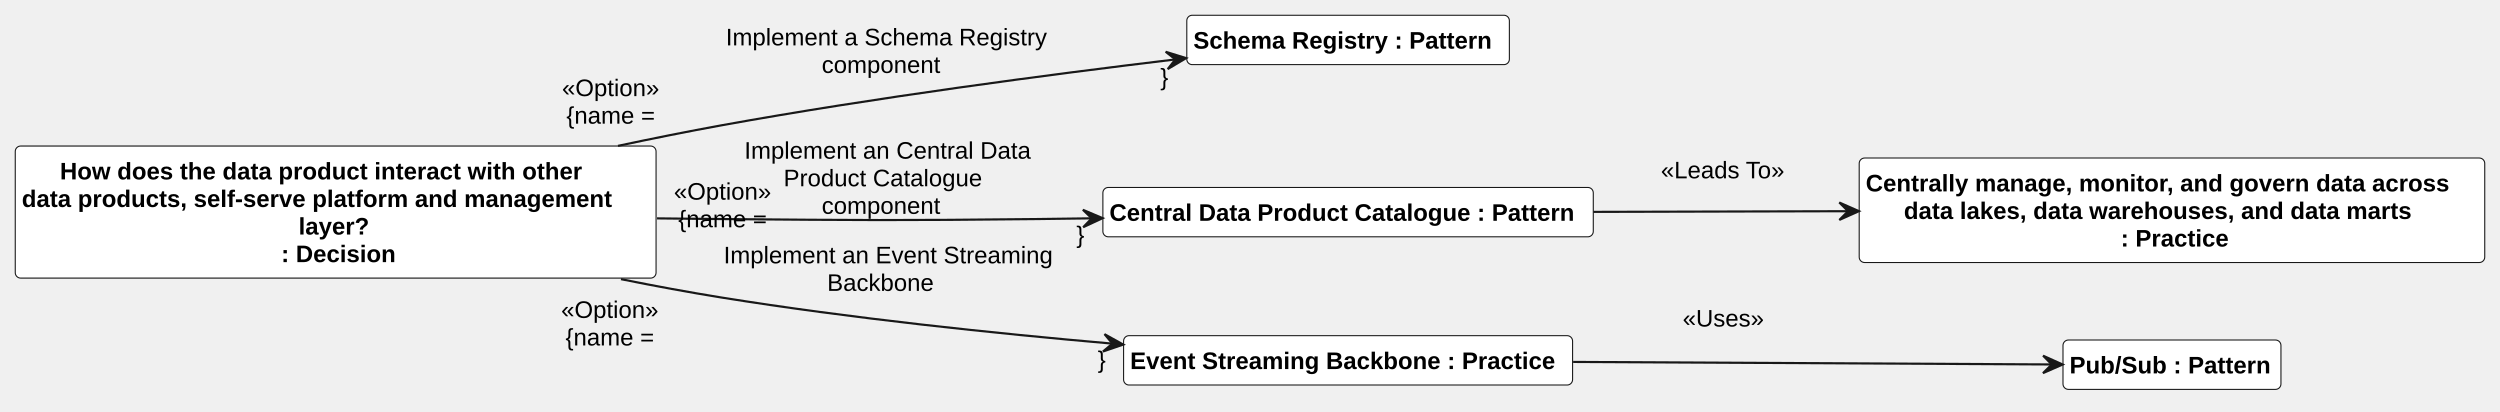
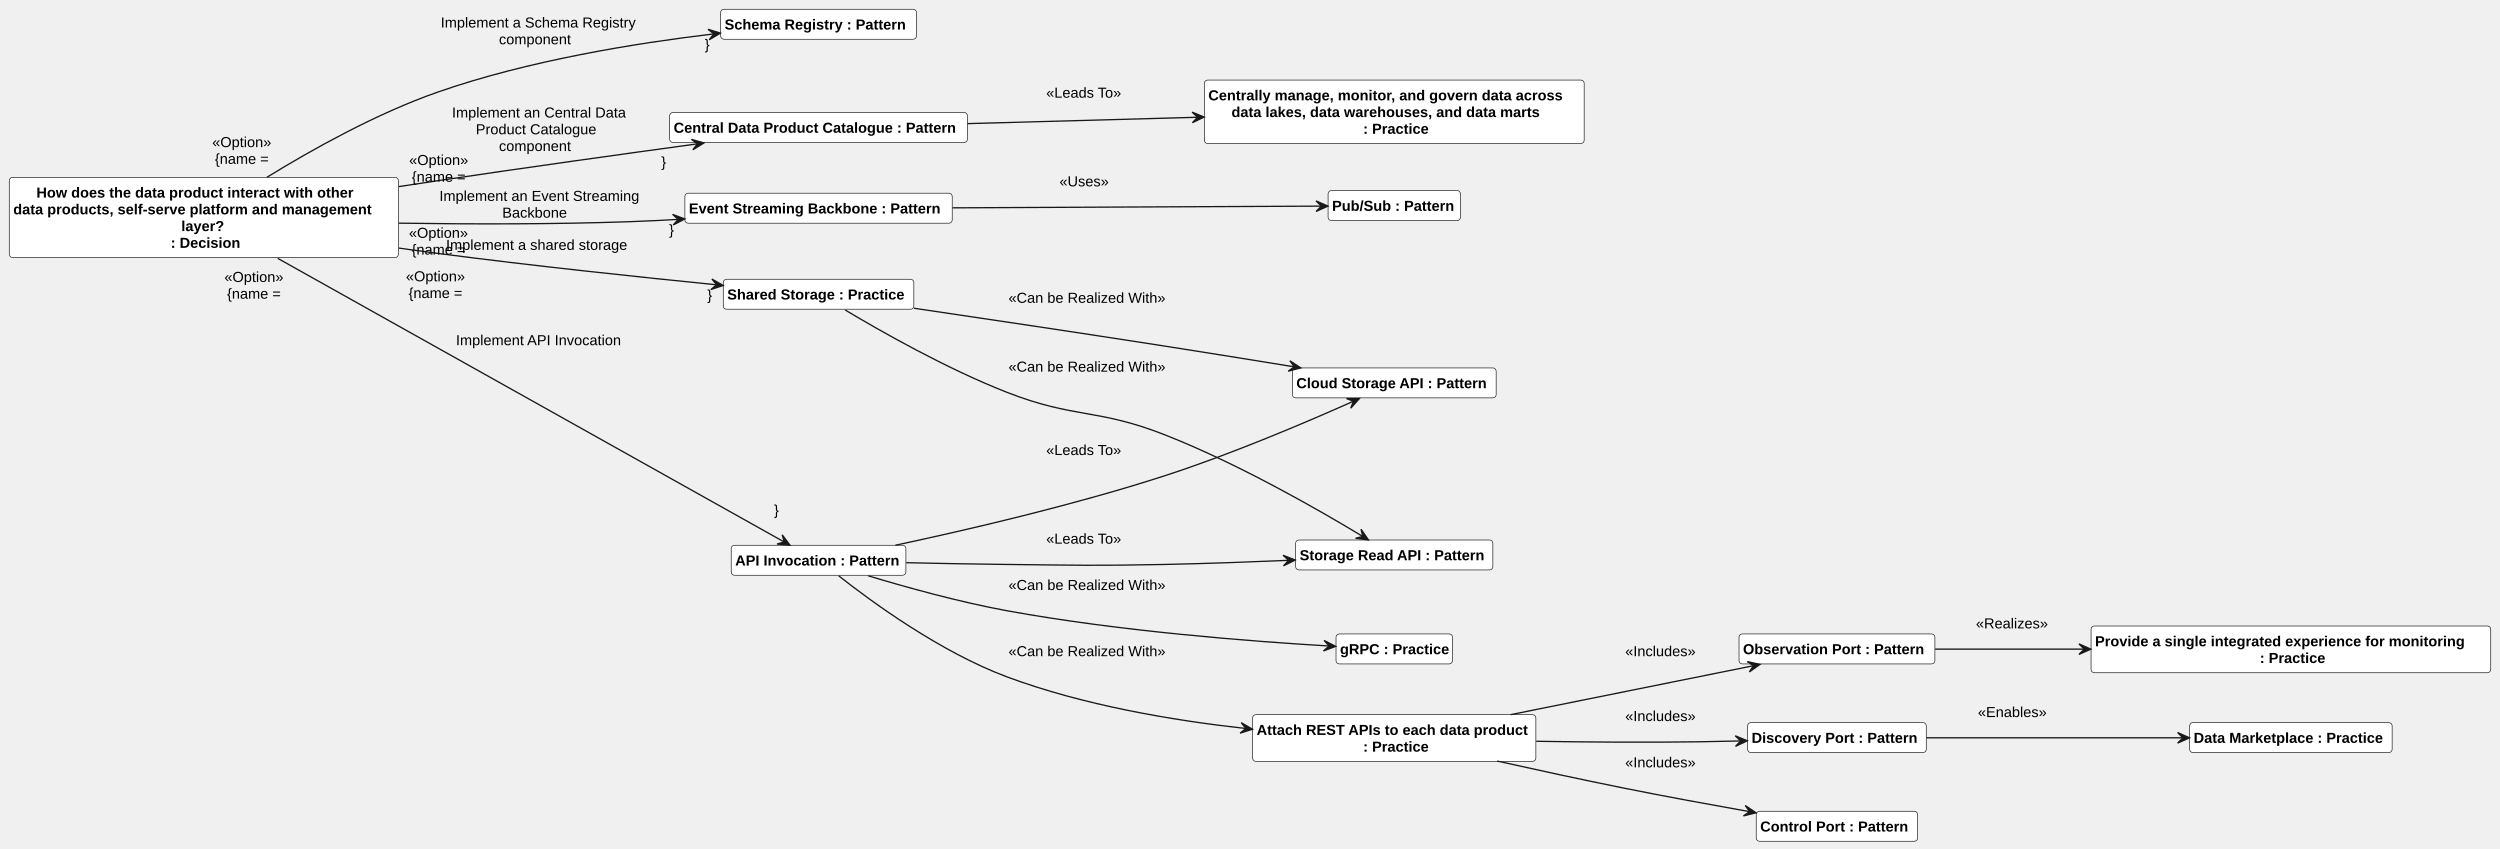
- <svg xmlns="http://www.w3.org/2000/svg" contentStyleType="text/css" height="189px" preserveAspectRatio="none" style="width:1147px;height:189px;background:#FFFFFF;" version="1.1" viewBox="0 0 1147 189" width="1147px" zoomAndPan="magnify">
+ <svg xmlns="http://www.w3.org/2000/svg" contentStyleType="text/css" height="641px" preserveAspectRatio="none" style="width:1889px;height:641px;background:#FFFFFF;" version="1.1" viewBox="0 0 1889 641" width="1889px" zoomAndPan="magnify">
  <defs />
  <g>
    <g id="elem___1_How_does_the_data_product_interact_with_other_data_products__self_serve_platform_and_management_layer_">
-       <rect codeLine="9" fill="#FFFFFF" height="60.596" id="__1_How_does_the_data_product_interact_with_other_data_products__self_serve_platform_and_management_layer_" rx="2.5" ry="2.5" style="stroke:#181818;stroke-width:0.5;" width="294" x="7" y="67" />
-       <text fill="#000000" font-family="Arial" font-size="11" font-weight="bold" lengthAdjust="spacing" textLength="253" x="27.5" y="82.318">How does the data product interact with other</text>
-       <text fill="#000000" font-family="Arial" font-size="11" font-weight="bold" lengthAdjust="spacing" textLength="288" x="10" y="94.967">data products, self-serve platform and management</text>
-       <text fill="#000000" font-family="Arial" font-size="11" font-weight="bold" lengthAdjust="spacing" textLength="34" x="137" y="107.616">layer?</text>
-       <text fill="#000000" font-family="Arial" font-size="11" font-weight="bold" lengthAdjust="spacing" textLength="53" x="129" y="120.265">: Decision</text>
+       <rect codeLine="9" fill="#FFFFFF" height="60.596" id="__1_How_does_the_data_product_interact_with_other_data_products__self_serve_platform_and_management_layer_" rx="2.5" ry="2.5" style="stroke:#181818;stroke-width:0.5;" width="294" x="7" y="134" />
+       <text fill="#000000" font-family="Arial" font-size="11" font-weight="bold" lengthAdjust="spacing" textLength="253" x="27.5" y="149.318">How does the data product interact with other</text>
+       <text fill="#000000" font-family="Arial" font-size="11" font-weight="bold" lengthAdjust="spacing" textLength="288" x="10" y="161.967">data products, self-serve platform and management</text>
+       <text fill="#000000" font-family="Arial" font-size="11" font-weight="bold" lengthAdjust="spacing" textLength="34" x="137" y="174.616">layer?</text>
+       <text fill="#000000" font-family="Arial" font-size="11" font-weight="bold" lengthAdjust="spacing" textLength="53" x="129" y="187.265">: Decision</text>
    </g>
    <g id="elem___2_Schema_Registry">
      <rect codeLine="10" fill="#FFFFFF" height="22.649" id="__2_Schema_Registry" rx="2.5" ry="2.5" style="stroke:#181818;stroke-width:0.5;" width="148" x="544.5" y="7" />
      <text fill="#000000" font-family="Arial" font-size="11" font-weight="bold" lengthAdjust="spacing" textLength="142" x="547.5" y="22.318">Schema Registry : Pattern</text>
    </g>
    <g id="elem___3_Central_Data_Product_Catalogue">
-       <rect codeLine="11" fill="#FFFFFF" height="22.649" id="__3_Central_Data_Product_Catalogue" rx="2.5" ry="2.5" style="stroke:#181818;stroke-width:0.5;" width="225" x="506" y="86" />
-       <text fill="#000000" font-family="Arial" font-size="11" font-weight="bold" lengthAdjust="spacing" textLength="219" x="509" y="101.318">Central Data Product Catalogue : Pattern</text>
+       <rect codeLine="11" fill="#FFFFFF" height="22.649" id="__3_Central_Data_Product_Catalogue" rx="2.5" ry="2.5" style="stroke:#181818;stroke-width:0.5;" width="225" x="506" y="85" />
+       <text fill="#000000" font-family="Arial" font-size="11" font-weight="bold" lengthAdjust="spacing" textLength="219" x="509" y="100.318">Central Data Product Catalogue : Pattern</text>
    </g>
    <g id="elem___4_Centrally_manage__monitor__and_govern_data_across_data_lakes__data_warehouses__and_data_marts">
-       <rect codeLine="12" fill="#FFFFFF" height="47.947" id="__4_Centrally_manage__monitor__and_govern_data_across_data_lakes__data_warehouses__and_data_marts" rx="2.5" ry="2.5" style="stroke:#181818;stroke-width:0.5;" width="287" x="853" y="72.5" />
-       <text fill="#000000" font-family="Arial" font-size="11" font-weight="bold" lengthAdjust="spacing" textLength="281" x="856" y="87.818">Centrally manage, monitor, and govern data across</text>
-       <text fill="#000000" font-family="Arial" font-size="11" font-weight="bold" lengthAdjust="spacing" textLength="246" x="873.5" y="100.467">data lakes, data warehouses, and data marts</text>
-       <text fill="#000000" font-family="Arial" font-size="11" font-weight="bold" lengthAdjust="spacing" textLength="50" x="973" y="113.116">: Practice</text>
+       <rect codeLine="12" fill="#FFFFFF" height="47.947" id="__4_Centrally_manage__monitor__and_govern_data_across_data_lakes__data_warehouses__and_data_marts" rx="2.5" ry="2.5" style="stroke:#181818;stroke-width:0.5;" width="287" x="910" y="60.5" />
+       <text fill="#000000" font-family="Arial" font-size="11" font-weight="bold" lengthAdjust="spacing" textLength="281" x="913" y="75.818">Centrally manage, monitor, and govern data across</text>
+       <text fill="#000000" font-family="Arial" font-size="11" font-weight="bold" lengthAdjust="spacing" textLength="246" x="930.5" y="88.467">data lakes, data warehouses, and data marts</text>
+       <text fill="#000000" font-family="Arial" font-size="11" font-weight="bold" lengthAdjust="spacing" textLength="50" x="1030" y="101.116">: Practice</text>
    </g>
    <g id="elem___5_Event_Streaming_Backbone">
-       <rect codeLine="13" fill="#FFFFFF" height="22.649" id="__5_Event_Streaming_Backbone" rx="2.5" ry="2.5" style="stroke:#181818;stroke-width:0.5;" width="206" x="515.5" y="154" />
-       <text fill="#000000" font-family="Arial" font-size="11" font-weight="bold" lengthAdjust="spacing" textLength="200" x="518.5" y="169.318">Event Streaming Backbone : Practice</text>
+       <rect codeLine="13" fill="#FFFFFF" height="22.649" id="__5_Event_Streaming_Backbone" rx="2.5" ry="2.5" style="stroke:#181818;stroke-width:0.5;" width="202" x="517.5" y="146" />
+       <text fill="#000000" font-family="Arial" font-size="11" font-weight="bold" lengthAdjust="spacing" textLength="196" x="520.5" y="161.318">Event Streaming Backbone : Pattern</text>
    </g>
    <g id="elem___6_Pub_Sub">
-       <rect codeLine="14" fill="#FFFFFF" height="22.649" id="__6_Pub_Sub" rx="2.5" ry="2.5" style="stroke:#181818;stroke-width:0.5;" width="100" x="946.5" y="156" />
-       <text fill="#000000" font-family="Arial" font-size="11" font-weight="bold" lengthAdjust="spacing" textLength="94" x="949.5" y="171.318">Pub/Sub : Pattern</text>
+       <rect codeLine="14" fill="#FFFFFF" height="22.649" id="__6_Pub_Sub" rx="2.5" ry="2.5" style="stroke:#181818;stroke-width:0.5;" width="100" x="1003.5" y="144" />
+       <text fill="#000000" font-family="Arial" font-size="11" font-weight="bold" lengthAdjust="spacing" textLength="94" x="1006.5" y="159.318">Pub/Sub : Pattern</text>
+     </g>
+     <g id="elem___7_Shared_Storage">
+       <rect codeLine="15" fill="#FFFFFF" height="22.649" id="__7_Shared_Storage" rx="2.5" ry="2.5" style="stroke:#181818;stroke-width:0.5;" width="144" x="546.5" y="211" />
+       <text fill="#000000" font-family="Arial" font-size="11" font-weight="bold" lengthAdjust="spacing" textLength="138" x="549.5" y="226.318">Shared Storage : Practice</text>
+     </g>
+     <g id="elem___8_Storage_Read_API">
+       <rect codeLine="16" fill="#FFFFFF" height="22.649" id="__8_Storage_Read_API" rx="2.5" ry="2.5" style="stroke:#181818;stroke-width:0.5;" width="149" x="979" y="408" />
+       <text fill="#000000" font-family="Arial" font-size="11" font-weight="bold" lengthAdjust="spacing" textLength="143" x="982" y="423.318">Storage Read API : Pattern</text>
+     </g>
+     <g id="elem___9_API_Invocation">
+       <rect codeLine="17" fill="#FFFFFF" height="22.649" id="__9_API_Invocation" rx="2.5" ry="2.5" style="stroke:#181818;stroke-width:0.5;" width="132" x="552.5" y="412" />
+       <text fill="#000000" font-family="Arial" font-size="11" font-weight="bold" lengthAdjust="spacing" textLength="126" x="555.5" y="427.318">API Invocation : Pattern</text>
+     </g>
+     <g id="elem___10_Cloud_Storage_API">
+       <rect codeLine="18" fill="#FFFFFF" height="22.649" id="__10_Cloud_Storage_API" rx="2.5" ry="2.5" style="stroke:#181818;stroke-width:0.5;" width="154" x="976.5" y="278" />
+       <text fill="#000000" font-family="Arial" font-size="11" font-weight="bold" lengthAdjust="spacing" textLength="148" x="979.5" y="293.318">Cloud Storage API : Pattern</text>
+     </g>
+     <g id="elem___11_Attach_REST_APIs_to_each_data_product">
+       <rect codeLine="19" fill="#FFFFFF" height="35.298" id="__11_Attach_REST_APIs_to_each_data_product" rx="2.5" ry="2.5" style="stroke:#181818;stroke-width:0.5;" width="214" x="946.5" y="540" />
+       <text fill="#000000" font-family="Arial" font-size="11" font-weight="bold" lengthAdjust="spacing" textLength="208" x="949.5" y="555.318">Attach REST APIs to each data product</text>
+       <text fill="#000000" font-family="Arial" font-size="11" font-weight="bold" lengthAdjust="spacing" textLength="50" x="1030" y="567.967">: Practice</text>
+     </g>
+     <g id="elem___12_Observation_Port">
+       <rect codeLine="20" fill="#FFFFFF" height="22.649" id="__12_Observation_Port" rx="2.5" ry="2.5" style="stroke:#181818;stroke-width:0.5;" width="148" x="1314" y="479" />
+       <text fill="#000000" font-family="Arial" font-size="11" font-weight="bold" lengthAdjust="spacing" textLength="142" x="1317" y="494.318">Observation Port : Pattern</text>
+     </g>
+     <g id="elem___13_Provide_a_single_integrated_experience_for_monitoring">
+       <rect codeLine="21" fill="#FFFFFF" height="35.298" id="__13_Provide_a_single_integrated_experience_for_monitoring" rx="2.5" ry="2.5" style="stroke:#181818;stroke-width:0.5;" width="302" x="1580" y="473" />
+       <text fill="#000000" font-family="Arial" font-size="11" font-weight="bold" lengthAdjust="spacing" textLength="296" x="1583" y="488.318">Provide a single integrated experience for monitoring</text>
+       <text fill="#000000" font-family="Arial" font-size="11" font-weight="bold" lengthAdjust="spacing" textLength="50" x="1707.5" y="500.967">: Practice</text>
+     </g>
+     <g id="elem___14_Discovery_Port">
+       <rect codeLine="22" fill="#FFFFFF" height="22.649" id="__14_Discovery_Port" rx="2.5" ry="2.5" style="stroke:#181818;stroke-width:0.5;" width="135" x="1320.5" y="546" />
+       <text fill="#000000" font-family="Arial" font-size="11" font-weight="bold" lengthAdjust="spacing" textLength="129" x="1323.5" y="561.318">Discovery Port : Pattern</text>
+     </g>
+     <g id="elem___15_Data_Marketplace">
+       <rect codeLine="23" fill="#FFFFFF" height="22.649" id="__15_Data_Marketplace" rx="2.5" ry="2.5" style="stroke:#181818;stroke-width:0.5;" width="153" x="1654.5" y="546" />
+       <text fill="#000000" font-family="Arial" font-size="11" font-weight="bold" lengthAdjust="spacing" textLength="147" x="1657.5" y="561.318">Data Marketplace : Practice</text>
+     </g>
+     <g id="elem___16_Control_Port">
+       <rect codeLine="24" fill="#FFFFFF" height="22.649" id="__16_Control_Port" rx="2.5" ry="2.5" style="stroke:#181818;stroke-width:0.5;" width="122" x="1327" y="613" />
+       <text fill="#000000" font-family="Arial" font-size="11" font-weight="bold" lengthAdjust="spacing" textLength="116" x="1330" y="628.318">Control Port : Pattern</text>
+     </g>
+     <g id="elem___17_gRPC">
+       <rect codeLine="25" fill="#FFFFFF" height="22.649" id="__17_gRPC" rx="2.5" ry="2.5" style="stroke:#181818;stroke-width:0.5;" width="88" x="1009.5" y="479" />
+       <text fill="#000000" font-family="Arial" font-size="11" font-weight="bold" lengthAdjust="spacing" textLength="82" x="1012.5" y="494.318">gRPC : Practice</text>
    </g>
    <g id="link___1_How_does_the_data_product_interact_with_other_data_products__self_serve_platform_and_management_layer____2_Schema_Registry">
-       <path codeLine="15" d="M283.53,66.92 C299.48,63.53 315.58,60.3 331,57.5 C401,44.81 481.3,34.22 539.05,27.29 " fill="none" id="__1_How_does_the_data_product_interact_with_other_data_products__self_serve_platform_and_management_layer_-to-__2_Schema_Registry" style="stroke:#181818;stroke-width:1.0;" />
-       <polygon fill="#181818" points="544.21,26.67,534.804,23.75,539.244,27.255,535.74,31.696,544.21,26.67" style="stroke:#181818;stroke-width:1.0;" />
+       <path codeLine="26" d="M201.65,133.97 C236.08,112.8 284.77,85.62 331,69.5 C399.19,45.72 480.55,32.6 539.11,25.64 " fill="none" id="__1_How_does_the_data_product_interact_with_other_data_products__self_serve_platform_and_management_layer_-to-__2_Schema_Registry" style="stroke:#181818;stroke-width:1.0;" />
+       <polygon fill="#181818" points="544.35,25.03,534.944,22.11,539.384,25.615,535.88,30.056,544.35,25.03" style="stroke:#181818;stroke-width:1.0;" />
      <text fill="#000000" font-family="Arial" font-size="11" lengthAdjust="spacing" textLength="141" x="333" y="20.818">Implement a Schema Registry</text>
      <text fill="#000000" font-family="Arial" font-size="11" lengthAdjust="spacing" textLength="53" x="377" y="33.467">component</text>
-       <text fill="#000000" font-family="Arial" font-size="11" lengthAdjust="spacing" textLength="43" x="257.837" y="44.093">«Option»</text>
-       <text fill="#000000" font-family="Arial" font-size="11" lengthAdjust="spacing" textLength="39" x="259.837" y="56.742">{name =</text>
-       <text fill="#000000" font-family="Arial" font-size="11" lengthAdjust="spacing" textLength="4" x="532.343" y="39.153">}</text>
-       <text fill="#000000" font-family="Arial" font-size="11" lengthAdjust="spacing" textLength="3" x="532.843" y="51.802"> </text>
+       <text fill="#000000" font-family="Arial" font-size="11" lengthAdjust="spacing" textLength="43" x="160.349" y="111.152">«Option»</text>
+       <text fill="#000000" font-family="Arial" font-size="11" lengthAdjust="spacing" textLength="39" x="162.349" y="123.801">{name =</text>
+       <text fill="#000000" font-family="Arial" font-size="11" lengthAdjust="spacing" textLength="4" x="532.497" y="37.344">}</text>
+       <text fill="#000000" font-family="Arial" font-size="11" lengthAdjust="spacing" textLength="3" x="532.997" y="49.993"> </text>
    </g>
    <g id="link___1_How_does_the_data_product_interact_with_other_data_products__self_serve_platform_and_management_layer____3_Central_Data_Product_Catalogue">
-       <path codeLine="16" d="M301.45,100.19 C311.45,100.31 321.37,100.42 331,100.5 C395.44,101.05 411.56,101.19 476,100.5 C484.04,100.42 492.33,100.31 500.68,100.17 " fill="none" id="__1_How_does_the_data_product_interact_with_other_data_products__self_serve_platform_and_management_layer_-to-__3_Central_Data_Product_Catalogue" style="stroke:#181818;stroke-width:1.0;" />
-       <polygon fill="#181818" points="505.89,100.09,496.823,96.245,500.891,100.176,496.96,104.244,505.89,100.09" style="stroke:#181818;stroke-width:1.0;" />
-       <text fill="#000000" font-family="Arial" font-size="11" lengthAdjust="spacing" textLength="124" x="341.5" y="72.818">Implement an Central Data</text>
-       <text fill="#000000" font-family="Arial" font-size="11" lengthAdjust="spacing" textLength="88" x="359.5" y="85.467">Product Catalogue</text>
-       <text fill="#000000" font-family="Arial" font-size="11" lengthAdjust="spacing" textLength="53" x="377" y="98.116">component</text>
-       <text fill="#000000" font-family="Arial" font-size="11" lengthAdjust="spacing" textLength="43" x="309.173" y="91.612">«Option»</text>
-       <text fill="#000000" font-family="Arial" font-size="11" lengthAdjust="spacing" textLength="39" x="311.173" y="104.261">{name =</text>
-       <text fill="#000000" font-family="Arial" font-size="11" lengthAdjust="spacing" textLength="4" x="493.832" y="111.492">}</text>
-       <text fill="#000000" font-family="Arial" font-size="11" lengthAdjust="spacing" textLength="3" x="494.332" y="124.141"> </text>
+       <path codeLine="27" d="M301.42,140.99 C311.43,139.45 321.36,137.94 331,136.5 C396.45,126.73 470.43,116.42 526.82,108.71 " fill="none" id="__1_How_does_the_data_product_interact_with_other_data_products__self_serve_platform_and_management_layer_-to-__3_Central_Data_Product_Catalogue" style="stroke:#181818;stroke-width:1.0;" />
+       <polygon fill="#181818" points="531.88,108.02,522.425,105.264,526.925,108.691,523.498,113.192,531.88,108.02" style="stroke:#181818;stroke-width:1.0;" />
+       <text fill="#000000" font-family="Arial" font-size="11" lengthAdjust="spacing" textLength="124" x="341.5" y="88.818">Implement an Central Data</text>
+       <text fill="#000000" font-family="Arial" font-size="11" lengthAdjust="spacing" textLength="88" x="359.5" y="101.467">Product Catalogue</text>
+       <text fill="#000000" font-family="Arial" font-size="11" lengthAdjust="spacing" textLength="53" x="377" y="114.116">component</text>
+       <text fill="#000000" font-family="Arial" font-size="11" lengthAdjust="spacing" textLength="43" x="309.142" y="124.692">«Option»</text>
+       <text fill="#000000" font-family="Arial" font-size="11" lengthAdjust="spacing" textLength="39" x="311.142" y="137.341">{name =</text>
+       <text fill="#000000" font-family="Arial" font-size="11" lengthAdjust="spacing" textLength="4" x="499.632" y="126.098">}</text>
+       <text fill="#000000" font-family="Arial" font-size="11" lengthAdjust="spacing" textLength="3" x="500.132" y="138.747"> </text>
    </g>
    <g id="link___1_How_does_the_data_product_interact_with_other_data_products__self_serve_platform_and_management_layer____5_Event_Streaming_Backbone">
-       <path codeLine="17" d="M284.9,128.08 C300.39,131.2 316.01,134.09 331,136.5 C389.93,145.98 456.22,152.93 510.17,157.64 " fill="none" id="__1_How_does_the_data_product_interact_with_other_data_products__self_serve_platform_and_management_layer_-to-__5_Event_Streaming_Backbone" style="stroke:#181818;stroke-width:1.0;" />
-       <polygon fill="#181818" points="515.36,158.09,506.749,153.309,510.38,157.648,506.041,161.278,515.36,158.09" style="stroke:#181818;stroke-width:1.0;" />
-       <text fill="#000000" font-family="Arial" font-size="11" lengthAdjust="spacing" textLength="143" x="332" y="120.818">Implement an Event Streaming</text>
-       <text fill="#000000" font-family="Arial" font-size="11" lengthAdjust="spacing" textLength="48" x="379.5" y="133.467">Backbone</text>
-       <text fill="#000000" font-family="Arial" font-size="11" lengthAdjust="spacing" textLength="43" x="257.445" y="145.863">«Option»</text>
-       <text fill="#000000" font-family="Arial" font-size="11" lengthAdjust="spacing" textLength="39" x="259.445" y="158.512">{name =</text>
-       <text fill="#000000" font-family="Arial" font-size="11" lengthAdjust="spacing" textLength="4" x="503.639" y="168.805">}</text>
-       <text fill="#000000" font-family="Arial" font-size="11" lengthAdjust="spacing" textLength="3" x="504.139" y="181.454"> </text>
+       <path codeLine="28" d="M301.25,168.62 C356.08,169.44 418.91,169.51 476,167.5 C487.74,167.09 500.01,166.48 512.22,165.77 " fill="none" id="__1_How_does_the_data_product_interact_with_other_data_products__self_serve_platform_and_management_layer_-to-__5_Event_Streaming_Backbone" style="stroke:#181818;stroke-width:1.0;" />
+       <polygon fill="#181818" points="517.44,165.45,508.217,161.996,512.449,165.75,508.696,169.982,517.44,165.45" style="stroke:#181818;stroke-width:1.0;" />
+       <text fill="#000000" font-family="Arial" font-size="11" lengthAdjust="spacing" textLength="143" x="332" y="151.818">Implement an Event Streaming</text>
+       <text fill="#000000" font-family="Arial" font-size="11" lengthAdjust="spacing" textLength="48" x="379.5" y="164.467">Backbone</text>
+       <text fill="#000000" font-family="Arial" font-size="11" lengthAdjust="spacing" textLength="43" x="308.964" y="179.707">«Option»</text>
+       <text fill="#000000" font-family="Arial" font-size="11" lengthAdjust="spacing" textLength="39" x="310.964" y="192.356">{name =</text>
+       <text fill="#000000" font-family="Arial" font-size="11" lengthAdjust="spacing" textLength="4" x="505.55" y="177.358">}</text>
+       <text fill="#000000" font-family="Arial" font-size="11" lengthAdjust="spacing" textLength="3" x="506.05" y="190.007"> </text>
+     </g>
+     <g id="link___1_How_does_the_data_product_interact_with_other_data_products__self_serve_platform_and_management_layer____7_Shared_Storage">
+       <path codeLine="29" d="M301.39,187.46 C311.4,188.88 321.34,190.24 331,191.5 C402.15,200.8 483.5,209.41 541.29,215.18 " fill="none" id="__1_How_does_the_data_product_interact_with_other_data_products__self_serve_platform_and_management_layer_-to-__7_Shared_Storage" style="stroke:#181818;stroke-width:1.0;" />
+       <polygon fill="#181818" points="546.46,215.7,537.905,210.819,541.485,215.2,537.105,218.779,546.46,215.7" style="stroke:#181818;stroke-width:1.0;" />
+       <text fill="#000000" font-family="Arial" font-size="11" lengthAdjust="spacing" textLength="133" x="337" y="188.818">Implement a shared storage</text>
+       <text fill="#000000" font-family="Arial" font-size="11" lengthAdjust="spacing" textLength="43" x="306.701" y="212.55">«Option»</text>
+       <text fill="#000000" font-family="Arial" font-size="11" lengthAdjust="spacing" textLength="39" x="308.701" y="225.199">{name =</text>
+       <text fill="#000000" font-family="Arial" font-size="11" lengthAdjust="spacing" textLength="4" x="534.362" y="226.677">}</text>
+       <text fill="#000000" font-family="Arial" font-size="11" lengthAdjust="spacing" textLength="3" x="534.862" y="239.326"> </text>
+     </g>
+     <g id="link___1_How_does_the_data_product_interact_with_other_data_products__self_serve_platform_and_management_layer____9_API_Invocation">
+       <path codeLine="30" d="M209.87,195.23 C310.32,251.48 520.07,368.94 592.37,409.43 " fill="none" id="__1_How_does_the_data_product_interact_with_other_data_products__self_serve_platform_and_management_layer_-to-__9_API_Invocation" style="stroke:#181818;stroke-width:1.0;" />
+       <polygon fill="#181818" points="596.93,411.98,591.036,404.09,592.569,409.535,587.124,411.068,596.93,411.98" style="stroke:#181818;stroke-width:1.0;" />
+       <text fill="#000000" font-family="Arial" font-size="11" lengthAdjust="spacing" textLength="118" x="344.5" y="260.818">Implement API Invocation</text>
+       <text fill="#000000" font-family="Arial" font-size="11" lengthAdjust="spacing" textLength="43" x="169.519" y="213.038">«Option»</text>
+       <text fill="#000000" font-family="Arial" font-size="11" lengthAdjust="spacing" textLength="39" x="171.519" y="225.687">{name =</text>
+       <text fill="#000000" font-family="Arial" font-size="11" lengthAdjust="spacing" textLength="4" x="584.828" y="389.152">}</text>
+       <text fill="#000000" font-family="Arial" font-size="11" lengthAdjust="spacing" textLength="3" x="585.328" y="401.801"> </text>
    </g>
    <g id="link___3_Central_Data_Product_Catalogue___4_Centrally_manage__monitor__and_govern_data_across_data_lakes__data_warehouses__and_data_marts">
-       <path codeLine="18" d="M731.04,97.21 C767.61,97.11 808.84,97 847.67,96.9 " fill="none" id="__3_Central_Data_Product_Catalogue-to-__4_Centrally_manage__monitor__and_govern_data_across_data_lakes__data_warehouses__and_data_marts" style="stroke:#181818;stroke-width:1.0;" />
-       <polygon fill="#181818" points="852.88,96.88,843.869,92.906,847.88,96.894,843.891,100.906,852.88,96.88" style="stroke:#181818;stroke-width:1.0;" />
-       <text fill="#000000" font-family="Arial" font-size="11" lengthAdjust="spacing" textLength="57" x="762" y="81.818">«Leads To»</text>
-       <text fill="#000000" font-family="Arial" font-size="11" lengthAdjust="spacing" textLength="3" x="790.5" y="94.467"> </text>
+       <path codeLine="31" d="M731.01,93.41 C783.91,91.94 847.85,90.17 904.73,88.6 " fill="none" id="__3_Central_Data_Product_Catalogue-to-__4_Centrally_manage__monitor__and_govern_data_across_data_lakes__data_warehouses__and_data_marts" style="stroke:#181818;stroke-width:1.0;" />
+       <polygon fill="#181818" points="909.86,88.45,900.749,84.709,904.862,88.593,900.978,92.705,909.86,88.45" style="stroke:#181818;stroke-width:1.0;" />
+       <text fill="#000000" font-family="Arial" font-size="11" lengthAdjust="spacing" textLength="57" x="790.5" y="73.818">«Leads To»</text>
+       <text fill="#000000" font-family="Arial" font-size="11" lengthAdjust="spacing" textLength="3" x="819" y="86.467"> </text>
    </g>
    <g id="link___5_Event_Streaming_Backbone___6_Pub_Sub">
-       <path codeLine="19" d="M721.75,166.05 C792.57,166.42 884.05,166.91 941.26,167.21 " fill="none" id="__5_Event_Streaming_Backbone-to-__6_Pub_Sub" style="stroke:#181818;stroke-width:1.0;" />
-       <polygon fill="#181818" points="946.34,167.24,937.363,163.189,941.34,167.211,937.317,171.189,946.34,167.24" style="stroke:#181818;stroke-width:1.0;" />
-       <text fill="#000000" font-family="Arial" font-size="11" lengthAdjust="spacing" textLength="37" x="772" y="149.818">«Uses»</text>
-       <text fill="#000000" font-family="Arial" font-size="11" lengthAdjust="spacing" textLength="3" x="790.5" y="162.467"> </text>
+       <path codeLine="32" d="M719.65,157.04 C806.32,156.64 928.38,156.07 998.06,155.75 " fill="none" id="__5_Event_Streaming_Backbone-to-__6_Pub_Sub" style="stroke:#181818;stroke-width:1.0;" />
+       <polygon fill="#181818" points="1003.4,155.73,994.377,151.781,998.4,155.759,994.423,159.781,1003.4,155.73" style="stroke:#181818;stroke-width:1.0;" />
+       <text fill="#000000" font-family="Arial" font-size="11" lengthAdjust="spacing" textLength="37" x="800.5" y="140.818">«Uses»</text>
+       <text fill="#000000" font-family="Arial" font-size="11" lengthAdjust="spacing" textLength="3" x="819" y="153.467"> </text>
+     </g>
+     <g id="link___7_Shared_Storage___8_Storage_Read_API">
+       <path codeLine="33" d="M638.55,234.19 C665.15,250.11 715.29,278.65 761,296.5 C812.02,316.42 829.02,308.49 880,328.5 C935.88,350.43 997.09,385.63 1029.45,405.2 " fill="none" id="__7_Shared_Storage-to-__8_Storage_Read_API" style="stroke:#181818;stroke-width:1.0;" />
+       <polygon fill="#181818" points="1034.01,407.97,1028.402,399.874,1029.739,405.37,1024.242,406.707,1034.01,407.97" style="stroke:#181818;stroke-width:1.0;" />
+       <text fill="#000000" font-family="Arial" font-size="11" lengthAdjust="spacing" textLength="114" x="762" y="280.818">«Can be Realized With»</text>
+       <text fill="#000000" font-family="Arial" font-size="11" lengthAdjust="spacing" textLength="3" x="819" y="293.467"> </text>
+     </g>
+     <g id="link___7_Shared_Storage___10_Cloud_Storage_API">
+       <path codeLine="34" d="M690.57,232.9 C742.96,240.62 815.95,251.51 880,261.5 C912.02,266.5 947.35,272.2 977.66,277.15 " fill="none" id="__7_Shared_Storage-to-__10_Cloud_Storage_API" style="stroke:#181818;stroke-width:1.0;" />
+       <polygon fill="#181818" points="982.87,278,974.64,272.59,977.937,277.187,973.34,280.484,982.87,278" style="stroke:#181818;stroke-width:1.0;" />
+       <text fill="#000000" font-family="Arial" font-size="11" lengthAdjust="spacing" textLength="114" x="762" y="228.818">«Can be Realized With»</text>
+       <text fill="#000000" font-family="Arial" font-size="11" lengthAdjust="spacing" textLength="3" x="819" y="241.467"> </text>
+     </g>
+     <g id="link___9_API_Invocation___8_Storage_Read_API">
+       <path codeLine="35" d="M684.66,425.17 C708.65,425.71 736.06,426.24 761,426.5 C813.89,427.06 827.12,427.57 880,426.5 C910.59,425.88 944.22,424.64 973.6,423.38 " fill="none" id="__9_API_Invocation-to-__8_Storage_Read_API" style="stroke:#181818;stroke-width:1.0;" />
+       <polygon fill="#181818" points="978.65,423.16,969.487,419.549,973.655,423.374,969.83,427.542,978.65,423.16" style="stroke:#181818;stroke-width:1.0;" />
+       <text fill="#000000" font-family="Arial" font-size="11" lengthAdjust="spacing" textLength="57" x="790.5" y="410.818">«Leads To»</text>
+       <text fill="#000000" font-family="Arial" font-size="11" lengthAdjust="spacing" textLength="3" x="819" y="423.467"> </text>
+     </g>
+     <g id="link___9_API_Invocation___10_Cloud_Storage_API">
+       <path codeLine="36" d="M676.57,411.97 C729.79,400.63 811.11,381.81 880,359.5 C930.99,342.99 988.31,318.49 1022.36,303.29 " fill="none" id="__9_API_Invocation-to-__10_Cloud_Storage_API" style="stroke:#181818;stroke-width:1.0;" />
+       <polygon fill="#181818" points="1027.21,301.11,1017.361,301.142,1022.648,303.155,1020.634,308.442,1027.21,301.11" style="stroke:#181818;stroke-width:1.0;" />
+       <text fill="#000000" font-family="Arial" font-size="11" lengthAdjust="spacing" textLength="57" x="790.5" y="343.818">«Leads To»</text>
+       <text fill="#000000" font-family="Arial" font-size="11" lengthAdjust="spacing" textLength="3" x="819" y="356.467"> </text>
+     </g>
+     <g id="link___9_API_Invocation___11_Attach_REST_APIs_to_each_data_product">
+       <path codeLine="37" d="M633.75,435.12 C658.17,454.37 710.3,492.62 761,511.5 C818.44,532.89 885.86,544.33 941.38,550.46 " fill="none" id="__9_API_Invocation-to-__11_Attach_REST_APIs_to_each_data_product" style="stroke:#181818;stroke-width:1.0;" />
+       <polygon fill="#181818" points="946.38,551,937.867,546.047,941.409,550.457,936.999,553.999,946.38,551" style="stroke:#181818;stroke-width:1.0;" />
+       <text fill="#000000" font-family="Arial" font-size="11" lengthAdjust="spacing" textLength="114" x="762" y="495.818">«Can be Realized With»</text>
+       <text fill="#000000" font-family="Arial" font-size="11" lengthAdjust="spacing" textLength="3" x="819" y="508.467"> </text>
+     </g>
+     <g id="link___9_API_Invocation___17_gRPC">
+       <path codeLine="38" d="M656.07,435.09 C684.42,443.64 724.84,454.89 761,461.5 C845.74,476.99 945.96,484.68 1004.08,488.11 " fill="none" id="__9_API_Invocation-to-__17_gRPC" style="stroke:#181818;stroke-width:1.0;" />
+       <polygon fill="#181818" points="1009.22,488.4,1000.464,483.892,1004.228,488.114,1000.006,491.878,1009.22,488.4" style="stroke:#181818;stroke-width:1.0;" />
+       <text fill="#000000" font-family="Arial" font-size="11" lengthAdjust="spacing" textLength="114" x="762" y="445.818">«Can be Realized With»</text>
+       <text fill="#000000" font-family="Arial" font-size="11" lengthAdjust="spacing" textLength="3" x="819" y="458.467"> </text>
+     </g>
+     <g id="link___11_Attach_REST_APIs_to_each_data_product___12_Observation_Port">
+       <path codeLine="39" d="M1141.43,539.98 C1199.02,528.38 1273.22,513.43 1324.91,503.01 " fill="none" id="__11_Attach_REST_APIs_to_each_data_product-to-__12_Observation_Port" style="stroke:#181818;stroke-width:1.0;" />
+       <polygon fill="#181818" points="1329.84,502.02,1320.228,499.873,1324.938,503.006,1321.806,507.716,1329.84,502.02" style="stroke:#181818;stroke-width:1.0;" />
+       <text fill="#000000" font-family="Arial" font-size="11" lengthAdjust="spacing" textLength="52" x="1228" y="495.818">«Includes»</text>
+       <text fill="#000000" font-family="Arial" font-size="11" lengthAdjust="spacing" textLength="3" x="1254" y="508.467"> </text>
+     </g>
+     <g id="link___11_Attach_REST_APIs_to_each_data_product___14_Discovery_Port">
+       <path codeLine="40" d="M1160.76,560.11 C1199.55,560.74 1243.76,561.09 1284,560.5 C1294.07,560.35 1304.69,560.13 1315.13,559.86 " fill="none" id="__11_Attach_REST_APIs_to_each_data_product-to-__14_Discovery_Port" style="stroke:#181818;stroke-width:1.0;" />
+       <polygon fill="#181818" points="1320.24,559.73,1311.14,555.963,1315.242,559.859,1311.346,563.96,1320.24,559.73" style="stroke:#181818;stroke-width:1.0;" />
+       <text fill="#000000" font-family="Arial" font-size="11" lengthAdjust="spacing" textLength="52" x="1228" y="544.818">«Includes»</text>
+       <text fill="#000000" font-family="Arial" font-size="11" lengthAdjust="spacing" textLength="3" x="1254" y="557.467"> </text>
+     </g>
+     <g id="link___11_Attach_REST_APIs_to_each_data_product___16_Control_Port">
+       <path codeLine="41" d="M1131.22,575.05 C1161.07,581.7 1195.58,589.19 1227,595.5 C1258.14,601.75 1292.8,608.11 1321.89,613.27 " fill="none" id="__11_Attach_REST_APIs_to_each_data_product-to-__16_Control_Port" style="stroke:#181818;stroke-width:1.0;" />
+       <polygon fill="#181818" points="1326.88,614.15,1318.717,608.64,1321.957,613.277,1317.32,616.517,1326.88,614.15" style="stroke:#181818;stroke-width:1.0;" />
+       <text fill="#000000" font-family="Arial" font-size="11" lengthAdjust="spacing" textLength="52" x="1228" y="579.818">«Includes»</text>
+       <text fill="#000000" font-family="Arial" font-size="11" lengthAdjust="spacing" textLength="3" x="1254" y="592.467"> </text>
+     </g>
+     <g id="link___12_Observation_Port___13_Provide_a_single_integrated_experience_for_monitoring">
+       <path codeLine="42" d="M1462.15,490.5 C1495.12,490.5 1535.38,490.5 1574.57,490.5 " fill="none" id="__12_Observation_Port-to-__13_Provide_a_single_integrated_experience_for_monitoring" style="stroke:#181818;stroke-width:1.0;" />
+       <polygon fill="#181818" points="1579.84,490.5,1570.84,486.5,1574.84,490.5,1570.84,494.5,1579.84,490.5" style="stroke:#181818;stroke-width:1.0;" />
+       <text fill="#000000" font-family="Arial" font-size="11" lengthAdjust="spacing" textLength="53" x="1493" y="474.818">«Realizes»</text>
+       <text fill="#000000" font-family="Arial" font-size="11" lengthAdjust="spacing" textLength="3" x="1519.5" y="487.467"> </text>
+     </g>
+     <g id="link___14_Discovery_Port___15_Data_Marketplace">
+       <path codeLine="43" d="M1455.56,557.5 C1510.97,557.5 1590.06,557.5 1649.11,557.5 " fill="none" id="__14_Discovery_Port-to-__15_Data_Marketplace" style="stroke:#181818;stroke-width:1.0;" />
+       <polygon fill="#181818" points="1654.4,557.5,1645.4,553.5,1649.4,557.5,1645.4,561.5,1654.4,557.5" style="stroke:#181818;stroke-width:1.0;" />
+       <text fill="#000000" font-family="Arial" font-size="11" lengthAdjust="spacing" textLength="50" x="1494.5" y="541.818">«Enables»</text>
+       <text fill="#000000" font-family="Arial" font-size="11" lengthAdjust="spacing" textLength="3" x="1519.5" y="554.467"> </text>
    </g>
  </g>
</svg>
